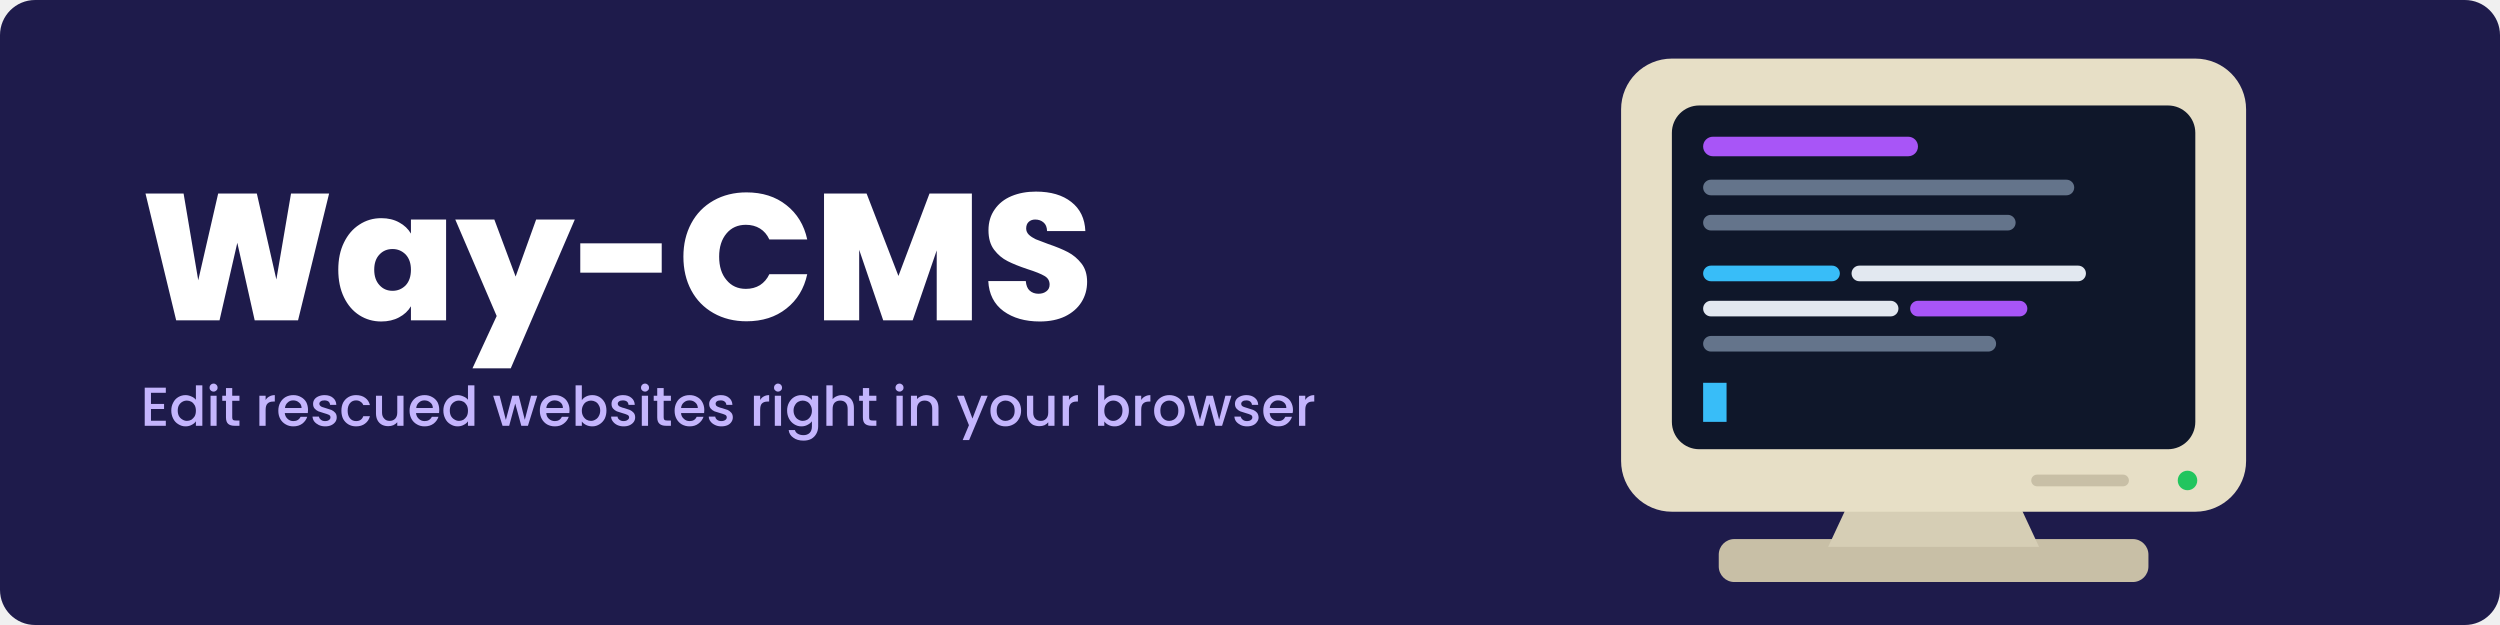
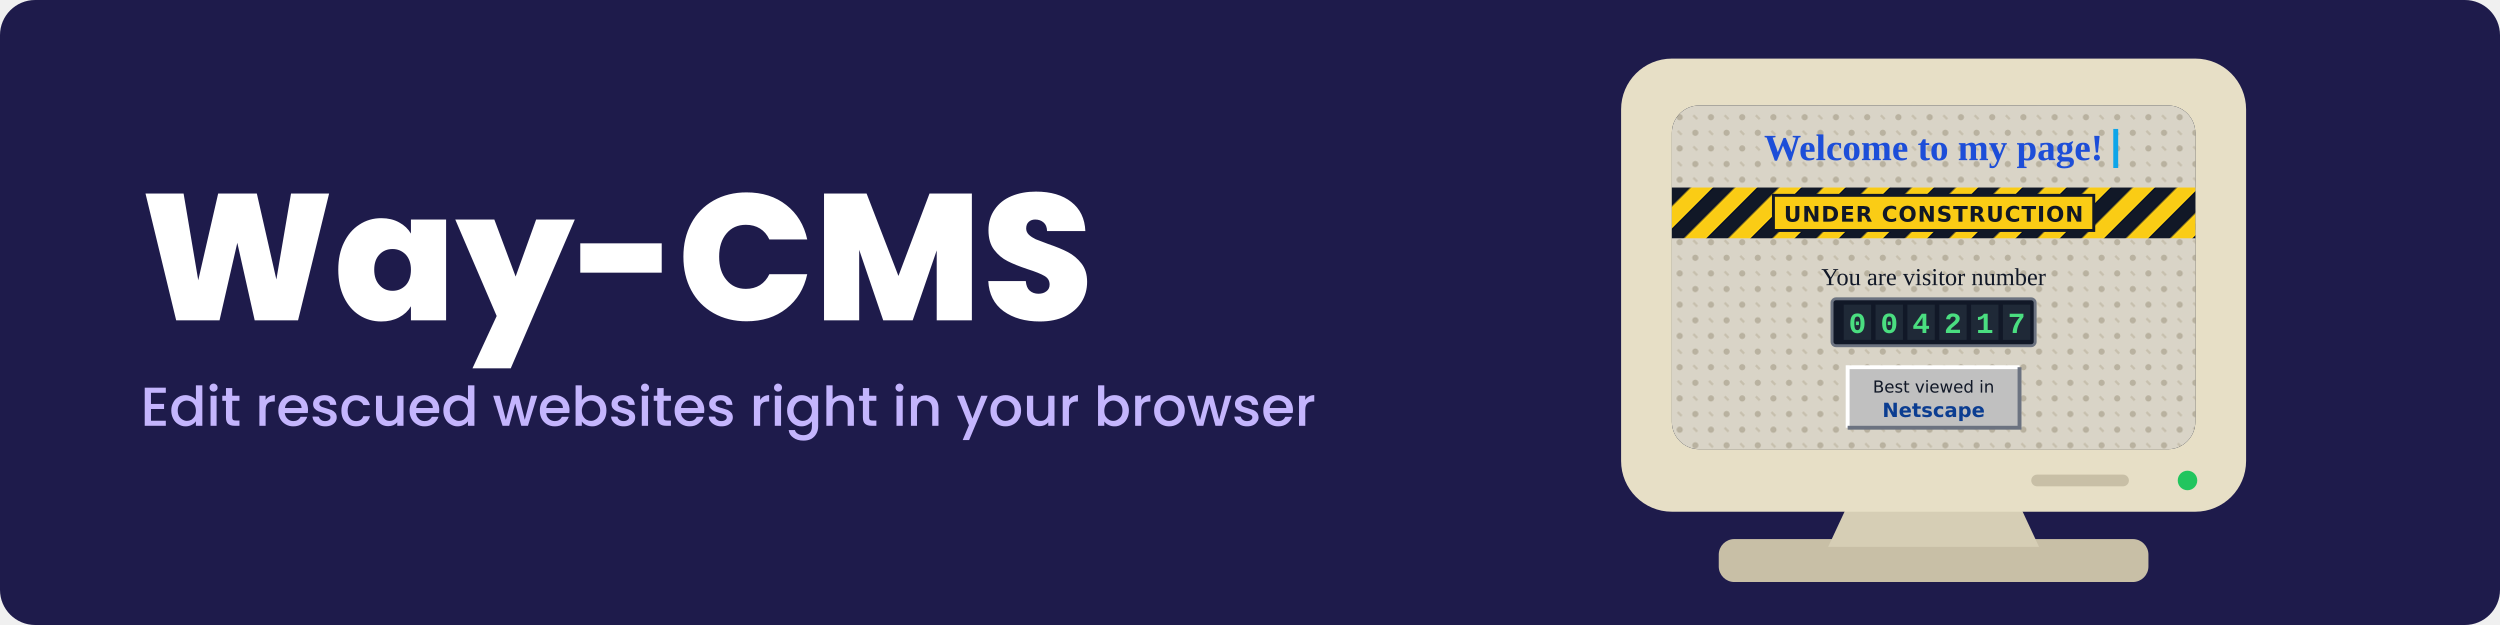
<svg xmlns="http://www.w3.org/2000/svg" viewBox="0 0 1280 320" width="1280" height="320" role="img" aria-label="Way-CMS">
  <defs>
    <clipPath id="c">
      <rect width="1280" height="320" rx="18" />
    </clipPath>
  </defs>
  <g clip-path="url(#c)">
    <rect width="1280" height="320" fill="#1e1b4b" />
    <path fill="#fff" d="M168.5,99.1l-15.9,64.9l-22.2,0l-8.9,-39.7l-9.1,39.7l-22.2,0l-15.7,-64.9l19.5,0l7.5,44.4l10.2,-44.4l19.8,0l10,44l7.5,-44zm26.7,12.6q5.3,0 9.2,2.2q3.9,2.1 6,5.7l0,-7.2l18,0l0,51.6l-18,0l0,-7.2q-2.1,3.6 -6.1,5.7q-3.9,2.1 -9.1,2.1q-6.2,0 -11.2,-3.2q-5,-3.2 -7.9,-9.2q-2.9,-6 -2.9,-14.1q0,-8 2.9,-13.9q2.9,-6 7.9,-9.2q5,-3.3 11.2,-3.3zm5.8,15.8q-4.1,0 -6.7,2.8q-2.7,2.8 -2.7,7.8q0,5 2.7,7.9q2.6,2.9 6.7,2.9q3.9,0 6.7,-2.8q2.7,-2.9 2.7,-8q0,-4.9 -2.7,-7.8q-2.8,-2.8 -6.7,-2.8zm93.3,-15.1l-32.8,76.2l-19.6,0l12.4,-26.8l-21.2,-49.4l20,0l10.9,29.2l10.5,-29.2zm44.5,12.2l0,15l-41.7,0l0,-15zm43.4,-26.1q12.2,0 20.4,6.5q8.3,6.5 10.7,17.6l-19.4,0q-1.7,-3.7 -4.8,-5.6q-3.1,-1.9 -7.2,-1.9q-6.2,0 -9.9,4.4q-3.8,4.5 -3.8,11.9q0,7.6 3.8,12q3.7,4.5 9.9,4.5q4.1,0 7.2,-1.9q3.1,-2 4.8,-5.6l19.4,0q-2.4,11.1 -10.7,17.6q-8.2,6.5 -20.4,6.5q-9.5,0 -16.9,-4.2q-7.4,-4.2 -11.4,-11.7q-4,-7.5 -4,-17.2q0,-9.5 4,-17q4,-7.5 11.4,-11.7q7.4,-4.2 16.9,-4.2zm115.4,0.6l0,64.9l-18,0l0,-35.8l-12.3,35.8l-15.1,0l-12.3,-36.1l0,36.1l-18,0l0,-64.9l21.8,0l16.3,42.2l15.9,-42.2zm8.4,44.8l19.2,0q0.3,3.4 2,4.9q1.8,1.6 4.5,1.6q2.5,0 4.1,-1.3q1.6,-1.2 1.6,-3.4q0,-2.9 -2.6,-4.4q-2.7,-1.6 -8.7,-3.5q-6.3,-2.1 -10.2,-4.1q-4,-2 -6.9,-5.8q-2.9,-3.8 -2.9,-10q0,-6.2 3.2,-10.7q3.1,-4.5 8.6,-6.8q5.5,-2.3 12.5,-2.3q11.4,0 18.1,5.3q6.8,5.3 7.2,14.9l-19.6,0q-0.1,-3 -1.8,-4.4q-1.7,-1.5 -4.3,-1.5q-2,0 -3.3,1.2q-1.3,1.2 -1.3,3.4q0,1.8 1.4,3.2q1.4,1.3 3.5,2.3q2.2,0.9 6.3,2.4q6.2,2.1 10.2,4.2q4,2.1 6.9,5.8q2.9,3.7 2.9,9.4q0,5.8 -2.9,10.4q-2.9,4.6 -8.4,7.3q-5.5,2.6 -12.9,2.6q-11.3,0 -18.6,-5.3q-7.3,-5.4 -7.8,-15.4z" />
    <path fill="#c4b5fd" d="M77.3,201.1l0,5.7l6.7,0l0,2.6l-6.7,0l0,6l7.6,0l0,2.6l-10.8,0l0,-19.5l10.8,0l0,2.6zm17.7,1.2q1.5,0 3,0.7q1.5,0.6 2.3,1.7l0,-7.4l3.3,0l0,20.7l-3.3,0l0,-2.3q-0.7,1.1 -2.1,1.8q-1.4,0.8 -3.2,0.8q-2,0 -3.7,-1.1q-1.7,-1 -2.6,-2.8q-1,-1.9 -1,-4.2q0,-2.3 1,-4.1q0.9,-1.8 2.6,-2.8q1.7,-1 3.7,-1zm0.7,2.8q-1.3,0 -2.3,0.6q-1.1,0.6 -1.8,1.8q-0.6,1.1 -0.6,2.7q0,1.6 0.6,2.8q0.7,1.2 1.8,1.8q1.1,0.7 2.3,0.7q1.2,0 2.3,-0.6q1,-0.7 1.7,-1.8q0.6,-1.2 0.6,-2.8q0,-1.6 -0.6,-2.8q-0.7,-1.2 -1.7,-1.8q-1.1,-0.6 -2.3,-0.6zm11.6,-6.6q0,-0.9 0.6,-1.5q0.6,-0.6 1.5,-0.6q0.8,0 1.4,0.6q0.6,0.6 0.6,1.5q0,0.9 -0.6,1.4q-0.6,0.6 -1.4,0.6q-0.9,0 -1.5,-0.6q-0.6,-0.5 -0.6,-1.4zm3.6,4.1l0,15.4l-3.1,0l0,-15.4zm8,2.6l0,8.5q0,0.9 0.4,1.3q0.4,0.3 1.4,0.3l1.9,0l0,2.7l-2.5,0q-2.2,0 -3.3,-1q-1.1,-1 -1.1,-3.3l0,-8.5l-1.9,0l0,-2.6l1.9,0l0,-3.9l3.2,0l0,3.9l3.7,0l0,2.6zm21.8,-2.9l0,3.3l-0.9,0q-1.8,0 -2.8,1q-1,0.9 -1,3.3l0,8.1l-3.2,0l0,-15.4l3.2,0l0,2.2q0.7,-1.2 1.9,-1.8q1.2,-0.7 2.8,-0.7zm16.9,9.2l-11.8,0q0.2,1.8 1.4,2.9q1.2,1.2 3,1.2q2.6,0 3.7,-2.2l3.4,0q-0.7,2.1 -2.5,3.5q-1.9,1.4 -4.6,1.4q-2.2,0 -3.9,-1q-1.8,-1 -2.8,-2.8q-1,-1.8 -1,-4.2q0,-2.4 1,-4.2q1,-1.8 2.7,-2.8q1.8,-1 4,-1q2.2,0 3.9,1q1.7,0.9 2.7,2.6q0.9,1.8 0.9,4q0,0.9 -0.1,1.6zm-3.2,-2.6q0,-1.8 -1.3,-2.8q-1.2,-1.1 -3,-1.1q-1.7,0 -2.8,1.1q-1.2,1 -1.4,2.8zm5.6,4.4l3.3,0q0.1,0.9 1,1.6q0.8,0.7 2.1,0.7q1.4,0 2.1,-0.6q0.7,-0.5 0.7,-1.3q0,-0.9 -0.8,-1.3q-0.8,-0.4 -2.6,-0.9q-1.7,-0.5 -2.8,-0.9q-1.1,-0.5 -1.9,-1.4q-0.8,-0.9 -0.8,-2.4q0,-1.3 0.7,-2.3q0.7,-1 2.1,-1.6q1.4,-0.6 3.1,-0.6q2.7,0 4.3,1.4q1.6,1.3 1.7,3.6l-3.2,0q-0.1,-1.1 -0.8,-1.7q-0.8,-0.6 -2.1,-0.6q-1.3,0 -1.9,0.5q-0.7,0.5 -0.7,1.2q0,0.7 0.5,1.1q0.4,0.4 1,0.6q0.7,0.3 1.9,0.6q1.7,0.5 2.8,0.9q1.1,0.5 1.9,1.4q0.8,0.9 0.8,2.4q0,1.3 -0.7,2.3q-0.8,1.1 -2.1,1.7q-1.3,0.6 -3.1,0.6q-1.8,0 -3.3,-0.7q-1.4,-0.7 -2.3,-1.8q-0.8,-1.1 -0.9,-2.5zm22.3,-11q2.8,0 4.7,1.4q1.8,1.3 2.4,3.7l-3.4,0q-0.4,-1.1 -1.4,-1.7q-0.9,-0.7 -2.3,-0.7q-1.9,0 -3.1,1.4q-1.2,1.4 -1.2,3.9q0,2.5 1.2,3.9q1.2,1.4 3.1,1.4q2.8,0 3.7,-2.5l3.4,0q-0.6,2.4 -2.5,3.8q-1.8,1.4 -4.6,1.4q-2.2,0 -3.9,-1q-1.7,-1 -2.7,-2.8q-0.9,-1.8 -0.9,-4.2q0,-2.4 0.9,-4.2q1,-1.8 2.7,-2.8q1.7,-1 3.9,-1zm24.3,0.3l0,15.4l-3.2,0l0,-1.8q-0.8,0.9 -2,1.5q-1.2,0.5 -2.6,0.5q-1.8,0 -3.2,-0.7q-1.5,-0.8 -2.3,-2.3q-0.8,-1.5 -0.8,-3.6l0,-9l3.1,0l0,8.6q0,2 1.1,3.1q1,1.2 2.8,1.2q1.8,0 2.9,-1.2q1,-1.1 1,-3.1l0,-8.6zm18.2,8.9l-11.8,0q0.2,1.8 1.4,2.9q1.2,1.2 3,1.2q2.6,0 3.7,-2.2l3.4,0q-0.7,2.1 -2.5,3.5q-1.9,1.4 -4.6,1.4q-2.2,0 -3.9,-1q-1.8,-1 -2.8,-2.8q-1,-1.8 -1,-4.2q0,-2.4 1,-4.2q1,-1.8 2.7,-2.8q1.8,-1 4,-1q2.2,0 3.9,1q1.7,0.9 2.7,2.6q0.9,1.8 0.9,4q0,0.9 -0.1,1.6zm-3.2,-2.6q0,-1.8 -1.3,-2.8q-1.2,-1.1 -3,-1.1q-1.7,0 -2.8,1.1q-1.2,1 -1.4,2.8zm12.7,-6.6q1.5,0 3,0.7q1.5,0.6 2.3,1.7l0,-7.4l3.3,0l0,20.7l-3.3,0l0,-2.3q-0.7,1.1 -2.1,1.8q-1.4,0.8 -3.2,0.8q-2,0 -3.7,-1.1q-1.7,-1 -2.6,-2.8q-1,-1.9 -1,-4.2q0,-2.3 1,-4.1q0.9,-1.8 2.6,-2.8q1.7,-1 3.7,-1zm0.7,2.8q-1.3,0 -2.3,0.6q-1.1,0.6 -1.8,1.8q-0.6,1.1 -0.6,2.7q0,1.6 0.6,2.8q0.7,1.2 1.8,1.8q1.1,0.7 2.3,0.7q1.2,0 2.3,-0.6q1,-0.7 1.7,-1.8q0.6,-1.2 0.6,-2.8q0,-1.6 -0.6,-2.8q-0.7,-1.2 -1.7,-1.8q-1.1,-0.6 -2.3,-0.6zm40.1,-2.5l-4.8,15.4l-3.4,0l-3.1,-11.4l-3.1,11.4l-3.4,0l-4.8,-15.4l3.3,0l3.2,12.4l3.3,-12.4l3.3,0l3.1,12.3l3.2,-12.3zm16.4,8.9l-11.8,0q0.1,1.8 1.3,2.9q1.3,1.2 3.1,1.2q2.5,0 3.6,-2.2l3.5,0q-0.7,2.1 -2.6,3.5q-1.8,1.4 -4.5,1.4q-2.2,0 -4,-1q-1.7,-1 -2.7,-2.8q-1,-1.8 -1,-4.2q0,-2.4 0.9,-4.2q1,-1.8 2.8,-2.8q1.7,-1 4,-1q2.2,0 3.9,1q1.7,0.9 2.6,2.6q1,1.8 1,4q0,0.9 -0.1,1.6zm-3.3,-2.6q0,-1.8 -1.2,-2.8q-1.2,-1.1 -3.1,-1.1q-1.6,0 -2.8,1.1q-1.2,1 -1.4,2.8zm15.1,-6.6q2,0 3.7,1q1.6,1 2.6,2.8q0.9,1.8 0.9,4.1q0,2.3 -0.9,4.2q-1,1.8 -2.6,2.8q-1.7,1.1 -3.7,1.1q-1.8,0 -3.2,-0.7q-1.4,-0.7 -2.2,-1.8l0,2.2l-3.2,0l0,-20.7l3.2,0l0,7.6q0.8,-1.2 2.2,-1.9q1.4,-0.7 3.2,-0.7zm-0.7,2.8q-1.2,0 -2.3,0.6q-1.1,0.6 -1.7,1.8q-0.7,1.2 -0.7,2.8q0,1.6 0.7,2.8q0.6,1.1 1.7,1.8q1.1,0.6 2.3,0.6q1.2,0 2.3,-0.7q1.1,-0.6 1.7,-1.8q0.7,-1.2 0.7,-2.8q0,-1.6 -0.7,-2.7q-0.6,-1.2 -1.7,-1.8q-1.1,-0.6 -2.3,-0.6zm10.3,8.2l3.3,0q0,0.9 0.9,1.6q0.9,0.7 2.1,0.7q1.4,0 2.1,-0.6q0.8,-0.5 0.8,-1.3q0,-0.9 -0.9,-1.3q-0.8,-0.4 -2.6,-0.9q-1.7,-0.5 -2.8,-0.9q-1.1,-0.5 -1.9,-1.4q-0.8,-0.9 -0.8,-2.4q0,-1.3 0.7,-2.3q0.8,-1 2.1,-1.6q1.4,-0.6 3.1,-0.6q2.7,0 4.3,1.4q1.6,1.3 1.7,3.6l-3.2,0q-0.1,-1.1 -0.8,-1.7q-0.8,-0.6 -2.1,-0.6q-1.2,0 -1.9,0.5q-0.7,0.5 -0.7,1.2q0,0.7 0.5,1.1q0.4,0.4 1.1,0.6q0.6,0.3 1.9,0.6q1.7,0.5 2.7,0.9q1.1,0.5 1.9,1.4q0.8,0.9 0.8,2.4q0,1.3 -0.7,2.3q-0.8,1.1 -2.1,1.7q-1.3,0.6 -3.1,0.6q-1.8,0 -3.3,-0.7q-1.4,-0.7 -2.2,-1.8q-0.9,-1.1 -0.9,-2.5zm15.3,-14.8q0,-0.9 0.6,-1.5q0.6,-0.6 1.5,-0.6q0.8,0 1.4,0.6q0.6,0.6 0.6,1.5q0,0.9 -0.6,1.4q-0.6,0.6 -1.4,0.6q-0.9,0 -1.5,-0.6q-0.6,-0.5 -0.6,-1.4zm3.6,4.1l0,15.4l-3.2,0l0,-15.4zm8,2.6l0,8.5q0,0.9 0.4,1.3q0.4,0.3 1.4,0.3l1.9,0l0,2.7l-2.5,0q-2.2,0 -3.3,-1q-1.2,-1 -1.2,-3.3l0,-8.5l-1.8,0l0,-2.6l1.8,0l0,-3.9l3.3,0l0,3.9l3.7,0l0,2.6zm20.7,6.3l-11.8,0q0.1,1.8 1.4,2.9q1.2,1.2 3,1.2q2.6,0 3.6,-2.2l3.5,0q-0.7,2.1 -2.6,3.5q-1.8,1.4 -4.5,1.4q-2.2,0 -4,-1q-1.7,-1 -2.7,-2.8q-1,-1.8 -1,-4.2q0,-2.4 1,-4.2q0.9,-1.8 2.7,-2.8q1.7,-1 4,-1q2.2,0 3.9,1q1.7,0.9 2.6,2.6q1,1.8 1,4q0,0.9 -0.1,1.6zm-3.2,-2.6q-0.1,-1.8 -1.3,-2.8q-1.2,-1.1 -3,-1.1q-1.7,0 -2.9,1.1q-1.2,1 -1.4,2.8zm5.6,4.4l3.3,0q0.1,0.9 0.9,1.6q0.9,0.7 2.2,0.7q1.3,0 2.1,-0.6q0.7,-0.5 0.7,-1.3q0,-0.9 -0.8,-1.3q-0.8,-0.4 -2.6,-0.9q-1.8,-0.5 -2.9,-0.9q-1.1,-0.5 -1.9,-1.4q-0.8,-0.9 -0.8,-2.4q0,-1.3 0.8,-2.3q0.7,-1 2.1,-1.6q1.3,-0.6 3.1,-0.6q2.6,0 4.2,1.4q1.6,1.3 1.7,3.6l-3.1,0q-0.1,-1.1 -0.9,-1.7q-0.7,-0.6 -2,-0.6q-1.3,0 -2,0.5q-0.6,0.5 -0.6,1.2q0,0.7 0.4,1.1q0.5,0.4 1.1,0.6q0.6,0.3 1.9,0.6q1.7,0.5 2.8,0.9q1,0.5 1.8,1.4q0.8,0.9 0.8,2.4q0,1.3 -0.7,2.3q-0.7,1.1 -2,1.7q-1.4,0.6 -3.2,0.6q-1.8,0 -3.2,-0.7q-1.5,-0.7 -2.3,-1.8q-0.9,-1.1 -0.9,-2.5zm30.9,-11l0,3.3l-0.8,0q-1.9,0 -2.9,1q-0.9,0.9 -0.9,3.3l0,8.1l-3.2,0l0,-15.4l3.2,0l0,2.2q0.7,-1.2 1.8,-1.8q1.2,-0.7 2.8,-0.7zm2.5,-3.8q0,-0.9 0.6,-1.5q0.6,-0.6 1.4,-0.6q0.9,0 1.5,0.6q0.6,0.6 0.6,1.5q0,0.9 -0.6,1.4q-0.6,0.6 -1.5,0.6q-0.8,0 -1.4,-0.6q-0.6,-0.5 -0.6,-1.4zm3.6,4.1l0,15.4l-3.2,0l0,-15.4zm15.8,2.2l0,-2.2l3.2,0l0,15.7q0,2.1 -0.9,3.7q-0.9,1.7 -2.6,2.7q-1.7,0.9 -4,0.9q-3.2,0 -5.2,-1.5q-2.1,-1.4 -2.4,-3.9l3.2,0q0.3,1.2 1.5,1.9q1.2,0.7 2.9,0.7q1.9,0 3.1,-1.1q1.2,-1.2 1.2,-3.4l0,-2.6q-0.8,1.1 -2.2,1.8q-1.4,0.8 -3.2,0.8q-2,0 -3.7,-1.1q-1.6,-1 -2.6,-2.8q-1,-1.9 -1,-4.2q0,-2.3 1,-4.1q1,-1.8 2.6,-2.8q1.7,-1 3.7,-1q1.8,0 3.2,0.7q1.4,0.7 2.2,1.8zm-4.7,0.3q-1.2,0 -2.3,0.6q-1.1,0.6 -1.7,1.8q-0.7,1.1 -0.7,2.7q0,1.6 0.7,2.8q0.6,1.2 1.7,1.8q1.1,0.7 2.3,0.7q1.2,0 2.3,-0.6q1.1,-0.7 1.7,-1.8q0.7,-1.2 0.7,-2.8q0,-1.6 -0.7,-2.8q-0.6,-1.2 -1.7,-1.8q-1.1,-0.6 -2.3,-0.6zm26.2,3.8l0,9.1l-3.2,0l0,-8.6q0,-2.1 -1,-3.2q-1,-1.1 -2.8,-1.1q-1.8,0 -2.9,1.1q-1,1.1 -1,3.2l0,8.6l-3.2,0l0,-20.7l3.2,0l0,7.1q0.8,-1 2,-1.5q1.3,-0.6 2.8,-0.6q1.7,0 3.1,0.8q1.4,0.7 2.2,2.2q0.8,1.5 0.8,3.6zm7.8,-3.7l0,8.5q0,0.9 0.4,1.3q0.4,0.3 1.4,0.3l1.9,0l0,2.7l-2.5,0q-2.1,0 -3.3,-1q-1.1,-1 -1.1,-3.3l0,-8.5l-1.9,0l0,-2.6l1.9,0l0,-3.9l3.2,0l0,3.9l3.7,0l0,2.6zm13.5,-6.7q0,-0.9 0.6,-1.5q0.6,-0.6 1.5,-0.6q0.8,0 1.4,0.6q0.6,0.6 0.6,1.5q0,0.9 -0.6,1.4q-0.6,0.6 -1.4,0.6q-0.9,0 -1.5,-0.6q-0.6,-0.5 -0.6,-1.4zm3.7,4.1l0,15.4l-3.2,0l0,-15.4zm18.3,6.3l0,9.1l-3.2,0l0,-8.6q0,-2.1 -1,-3.2q-1.1,-1.1 -2.9,-1.1q-1.8,0 -2.8,1.1q-1.1,1.1 -1.1,3.2l0,8.6l-3.1,0l0,-15.4l3.1,0l0,1.7q0.8,-0.9 2,-1.4q1.3,-0.6 2.6,-0.6q1.9,0 3.3,0.8q1.4,0.7 2.3,2.2q0.8,1.5 0.8,3.6zm25.2,-6.3l-9.5,22.7l-3.3,0l3.2,-7.6l-6.1,-15.1l3.5,0l4.4,11.7l4.5,-11.7zm1.4,7.7q0,-2.4 1,-4.2q1,-1.8 2.8,-2.8q1.8,-1 4,-1q2.2,0 4,1q1.8,1 2.9,2.8q1,1.8 1,4.2q0,2.3 -1.1,4.1q-1,1.9 -2.9,2.9q-1.8,1 -4,1q-2.2,0 -4,-1q-1.7,-1 -2.7,-2.8q-1,-1.8 -1,-4.2zm12.4,0q0,-1.7 -0.6,-2.9q-0.7,-1.1 -1.7,-1.7q-1.1,-0.6 -2.3,-0.6q-1.3,0 -2.3,0.6q-1.1,0.6 -1.7,1.7q-0.6,1.2 -0.6,2.9q0,2.5 1.3,3.8q1.3,1.4 3.2,1.4q1.2,0 2.3,-0.6q1.1,-0.6 1.8,-1.8q0.6,-1.1 0.6,-2.8zm20.4,-7.7l0,15.4l-3.2,0l0,-1.8q-0.7,0.9 -1.9,1.5q-1.2,0.5 -2.6,0.5q-1.8,0 -3.3,-0.7q-1.4,-0.8 -2.3,-2.3q-0.8,-1.5 -0.8,-3.6l0,-9l3.2,0l0,8.6q0,2 1,3.1q1.1,1.2 2.9,1.2q1.7,0 2.8,-1.2q1,-1.1 1,-3.1l0,-8.6zm12,-0.3l0,3.3l-0.8,0q-1.8,0 -2.8,1q-1,0.9 -1,3.3l0,8.1l-3.2,0l0,-15.4l3.2,0l0,2.2q0.7,-1.2 1.9,-1.8q1.2,-0.7 2.7,-0.7zm18.8,0q2.1,0 3.7,1q1.7,1 2.6,2.8q1,1.8 1,4.1q0,2.3 -1,4.2q-0.9,1.8 -2.6,2.8q-1.6,1.1 -3.7,1.1q-1.8,0 -3.1,-0.7q-1.4,-0.7 -2.2,-1.8l0,2.2l-3.2,0l0,-20.7l3.2,0l0,7.6q0.8,-1.2 2.2,-1.9q1.4,-0.7 3.1,-0.7zm-0.7,2.8q-1.2,0 -2.2,0.6q-1.1,0.6 -1.8,1.8q-0.6,1.2 -0.6,2.8q0,1.6 0.6,2.8q0.7,1.1 1.8,1.8q1,0.6 2.2,0.6q1.3,0 2.3,-0.7q1.1,-0.6 1.8,-1.8q0.6,-1.2 0.6,-2.8q0,-1.6 -0.6,-2.7q-0.7,-1.2 -1.8,-1.8q-1,-0.6 -2.3,-0.6zm19,-2.8l0,3.3l-0.8,0q-1.9,0 -2.9,1q-1,0.9 -1,3.3l0,8.1l-3.1,0l0,-15.4l3.1,0l0,2.2q0.7,-1.2 1.9,-1.8q1.2,-0.7 2.8,-0.7zm1.9,8q0,-2.4 1,-4.2q1,-1.8 2.8,-2.8q1.8,-1 4,-1q2.2,0 4,1q1.8,1 2.9,2.8q1,1.8 1,4.2q0,2.3 -1.1,4.1q-1,1.9 -2.9,2.9q-1.8,1 -4,1q-2.2,0 -4,-1q-1.7,-1 -2.7,-2.8q-1,-1.8 -1,-4.2zm12.4,0q0,-1.7 -0.6,-2.9q-0.7,-1.1 -1.7,-1.7q-1.1,-0.6 -2.3,-0.6q-1.3,0 -2.3,0.6q-1.1,0.6 -1.7,1.7q-0.6,1.2 -0.6,2.9q0,2.5 1.3,3.8q1.3,1.4 3.2,1.4q1.2,0 2.3,-0.6q1.1,-0.6 1.8,-1.8q0.6,-1.1 0.6,-2.8zm27.2,-7.7l-4.8,15.4l-3.4,0l-3.1,-11.4l-3.1,11.4l-3.3,0l-4.9,-15.4l3.3,0l3.2,12.4l3.3,-12.4l3.3,0l3.2,12.3l3.2,-12.3zm1.5,10.7l3.3,0q0.1,0.9 1,1.6q0.8,0.7 2.1,0.7q1.4,0 2.1,-0.6q0.7,-0.5 0.7,-1.3q0,-0.9 -0.8,-1.3q-0.8,-0.4 -2.6,-0.9q-1.7,-0.5 -2.8,-0.9q-1.1,-0.5 -1.9,-1.4q-0.8,-0.9 -0.8,-2.4q0,-1.3 0.7,-2.3q0.7,-1 2.1,-1.6q1.4,-0.6 3.1,-0.6q2.6,0 4.3,1.4q1.6,1.3 1.7,3.6l-3.2,0q-0.1,-1.1 -0.9,-1.7q-0.7,-0.6 -2,-0.6q-1.3,0 -1.9,0.5q-0.7,0.5 -0.7,1.2q0,0.7 0.4,1.1q0.5,0.4 1.1,0.6q0.7,0.3 1.9,0.6q1.7,0.5 2.8,0.9q1.1,0.5 1.9,1.4q0.7,0.9 0.8,2.4q0,1.3 -0.8,2.3q-0.7,1.1 -2,1.7q-1.3,0.6 -3.1,0.6q-1.9,0 -3.3,-0.7q-1.4,-0.7 -2.3,-1.8q-0.8,-1.1 -0.9,-2.5zm29.8,-1.8l-11.7,0q0.1,1.8 1.3,2.9q1.3,1.2 3.1,1.2q2.5,0 3.6,-2.2l3.4,0q-0.7,2.1 -2.5,3.5q-1.8,1.4 -4.5,1.4q-2.3,0 -4,-1q-1.8,-1 -2.7,-2.8q-1,-1.8 -1,-4.2q0,-2.4 0.9,-4.2q1,-1.8 2.7,-2.8q1.8,-1 4.1,-1q2.1,0 3.8,1q1.8,0.9 2.7,2.6q1,1.8 1,4q0,0.9 -0.2,1.6zm-3.2,-2.6q0,-1.8 -1.2,-2.8q-1.3,-1.1 -3.1,-1.1q-1.6,0 -2.8,1.1q-1.2,1 -1.4,2.8zm14.3,-6.6l0,3.3l-0.8,0q-1.9,0 -2.8,1q-1,0.9 -1,3.3l0,8.1l-3.2,0l0,-15.4l3.2,0l0,2.2q0.7,-1.2 1.8,-1.8q1.2,-0.7 2.8,-0.7z" />
    <rect x="880" y="276" width="220" height="22" rx="8" fill="#c8bfa6" />
    <path d="M950,250 H1030 L1044,280 H936 Z" fill="#d6ceb5" />
    <rect x="830" y="30" width="320" height="232" rx="26" fill="#e7dfc6" />
    <rect x="856" y="54" width="268" height="176" rx="14" fill="#0f172a" />
-     <rect x="872" y="70" width="110" height="10" rx="5" fill="#a855f7" />
-     <rect x="872" y="92" width="190" height="8" rx="4" fill="#64748b" />
-     <rect x="872" y="110" width="160" height="8" rx="4" fill="#64748b" />
-     <rect x="872" y="136" width="70" height="8" rx="4" fill="#38bdf8" />
-     <rect x="948" y="136" width="120" height="8" rx="4" fill="#e2e8f0" />
-     <rect x="872" y="154" width="100" height="8" rx="4" fill="#e2e8f0" />
-     <rect x="978" y="154" width="60" height="8" rx="4" fill="#a855f7" />
-     <rect x="872" y="172" width="150" height="8" rx="4" fill="#64748b" />
-     <rect x="872" y="196" width="12" height="20" fill="#38bdf8" />
+     <defs>
+       <clipPath id="scr">
+         <rect x="856" y="54" width="268" height="176" rx="14" />
+       </clipPath>
+       <pattern id="tile" width="16" height="16" patternUnits="userSpaceOnUse">
+         <rect width="16" height="16" fill="#d9d4c7" />
+         <circle cx="4" cy="4" r="1.6" fill="#b9b2a0" />
+         <circle cx="12" cy="12" r="1.6" fill="#b9b2a0" />
+         <path d="M11,3 l2,2 M3,11 l2,2" stroke="#c7c0ae" stroke-width="1.2" />
+       </pattern>
+       <pattern id="haz" width="16" height="16" patternUnits="userSpaceOnUse" patternTransform="rotate(45)">
+         <rect width="16" height="16" fill="#facc15" />
+         <rect width="8" height="16" fill="#111827" />
+       </pattern>
+     </defs>
+     <g clip-path="url(#scr)">
+       <rect x="856" y="54" width="268" height="176" fill="url(#tile)" />
+       <text x="990" y="82" text-anchor="middle" font-family="'Times New Roman', Times, serif" font-size="19" font-weight="700" fill="#1d4ed8">Welcome to my page!</text>
+       <rect x="1082" y="66" width="2.5" height="20" fill="#0ea5e9" />
+       <rect x="856" y="96" width="268" height="26" fill="url(#haz)" />
+       <rect x="908" y="100" width="164" height="18" fill="#facc15" stroke="#111827" stroke-width="1.5" />
+       <text x="990" y="113.5" text-anchor="middle" font-family="Verdana, Tahoma, 'DejaVu Sans', sans-serif" font-size="11" font-weight="700" fill="#111827" letter-spacing=".5">UNDER CONSTRUCTION</text>
+       <text x="990" y="146" text-anchor="middle" font-family="'Times New Roman', Times, serif" font-size="12.5" fill="#111827">You are visitor number</text>
+       <rect x="938" y="153" width="104" height="24" rx="2" fill="#111827" stroke="#6b7280" stroke-width="1.5" />
+       <rect x="944.0" y="156" width="14" height="18" fill="#1f2937" />
+       <text x="951.0" y="170.5" text-anchor="middle" font-family="'Courier New', Courier, monospace" font-size="15" font-weight="700" fill="#4ade80">0</text>
+       <rect x="960.3" y="156" width="14" height="18" fill="#1f2937" />
+       <text x="967.3" y="170.5" text-anchor="middle" font-family="'Courier New', Courier, monospace" font-size="15" font-weight="700" fill="#4ade80">0</text>
+       <rect x="976.6" y="156" width="14" height="18" fill="#1f2937" />
+       <text x="983.6" y="170.5" text-anchor="middle" font-family="'Courier New', Courier, monospace" font-size="15" font-weight="700" fill="#4ade80">4</text>
+       <rect x="992.9" y="156" width="14" height="18" fill="#1f2937" />
+       <text x="999.9" y="170.5" text-anchor="middle" font-family="'Courier New', Courier, monospace" font-size="15" font-weight="700" fill="#4ade80">2</text>
+       <rect x="1009.2" y="156" width="14" height="18" fill="#1f2937" />
+       <text x="1016.2" y="170.5" text-anchor="middle" font-family="'Courier New', Courier, monospace" font-size="15" font-weight="700" fill="#4ade80">1</text>
+       <rect x="1025.5" y="156" width="14" height="18" fill="#1f2937" />
+       <text x="1032.5" y="170.5" text-anchor="middle" font-family="'Courier New', Courier, monospace" font-size="15" font-weight="700" fill="#4ade80">7</text>
+       <rect x="946" y="188" width="88" height="31" fill="#c0c0c0" />
+       <path d="M946,219 V188 H1034" fill="none" stroke="#fff" stroke-width="2" />
+       <path d="M1034,188 V219 H946" fill="none" stroke="#6b7280" stroke-width="2" />
+       <text x="990" y="201" text-anchor="middle" font-family="Verdana, Tahoma, 'DejaVu Sans', sans-serif" font-size="8.5" fill="#111827">Best viewed in</text>
+       <text x="990" y="213.5" text-anchor="middle" font-family="Verdana, Tahoma, 'DejaVu Sans', sans-serif" font-size="10" font-weight="700" fill="#0b3d91">Netscape</text>
+     </g>
    <circle cx="1120" cy="246" r="5" fill="#22c55e" />
    <rect x="1040" y="243" width="50" height="6" rx="3" fill="#c8bfa6" />
  </g>
</svg>
